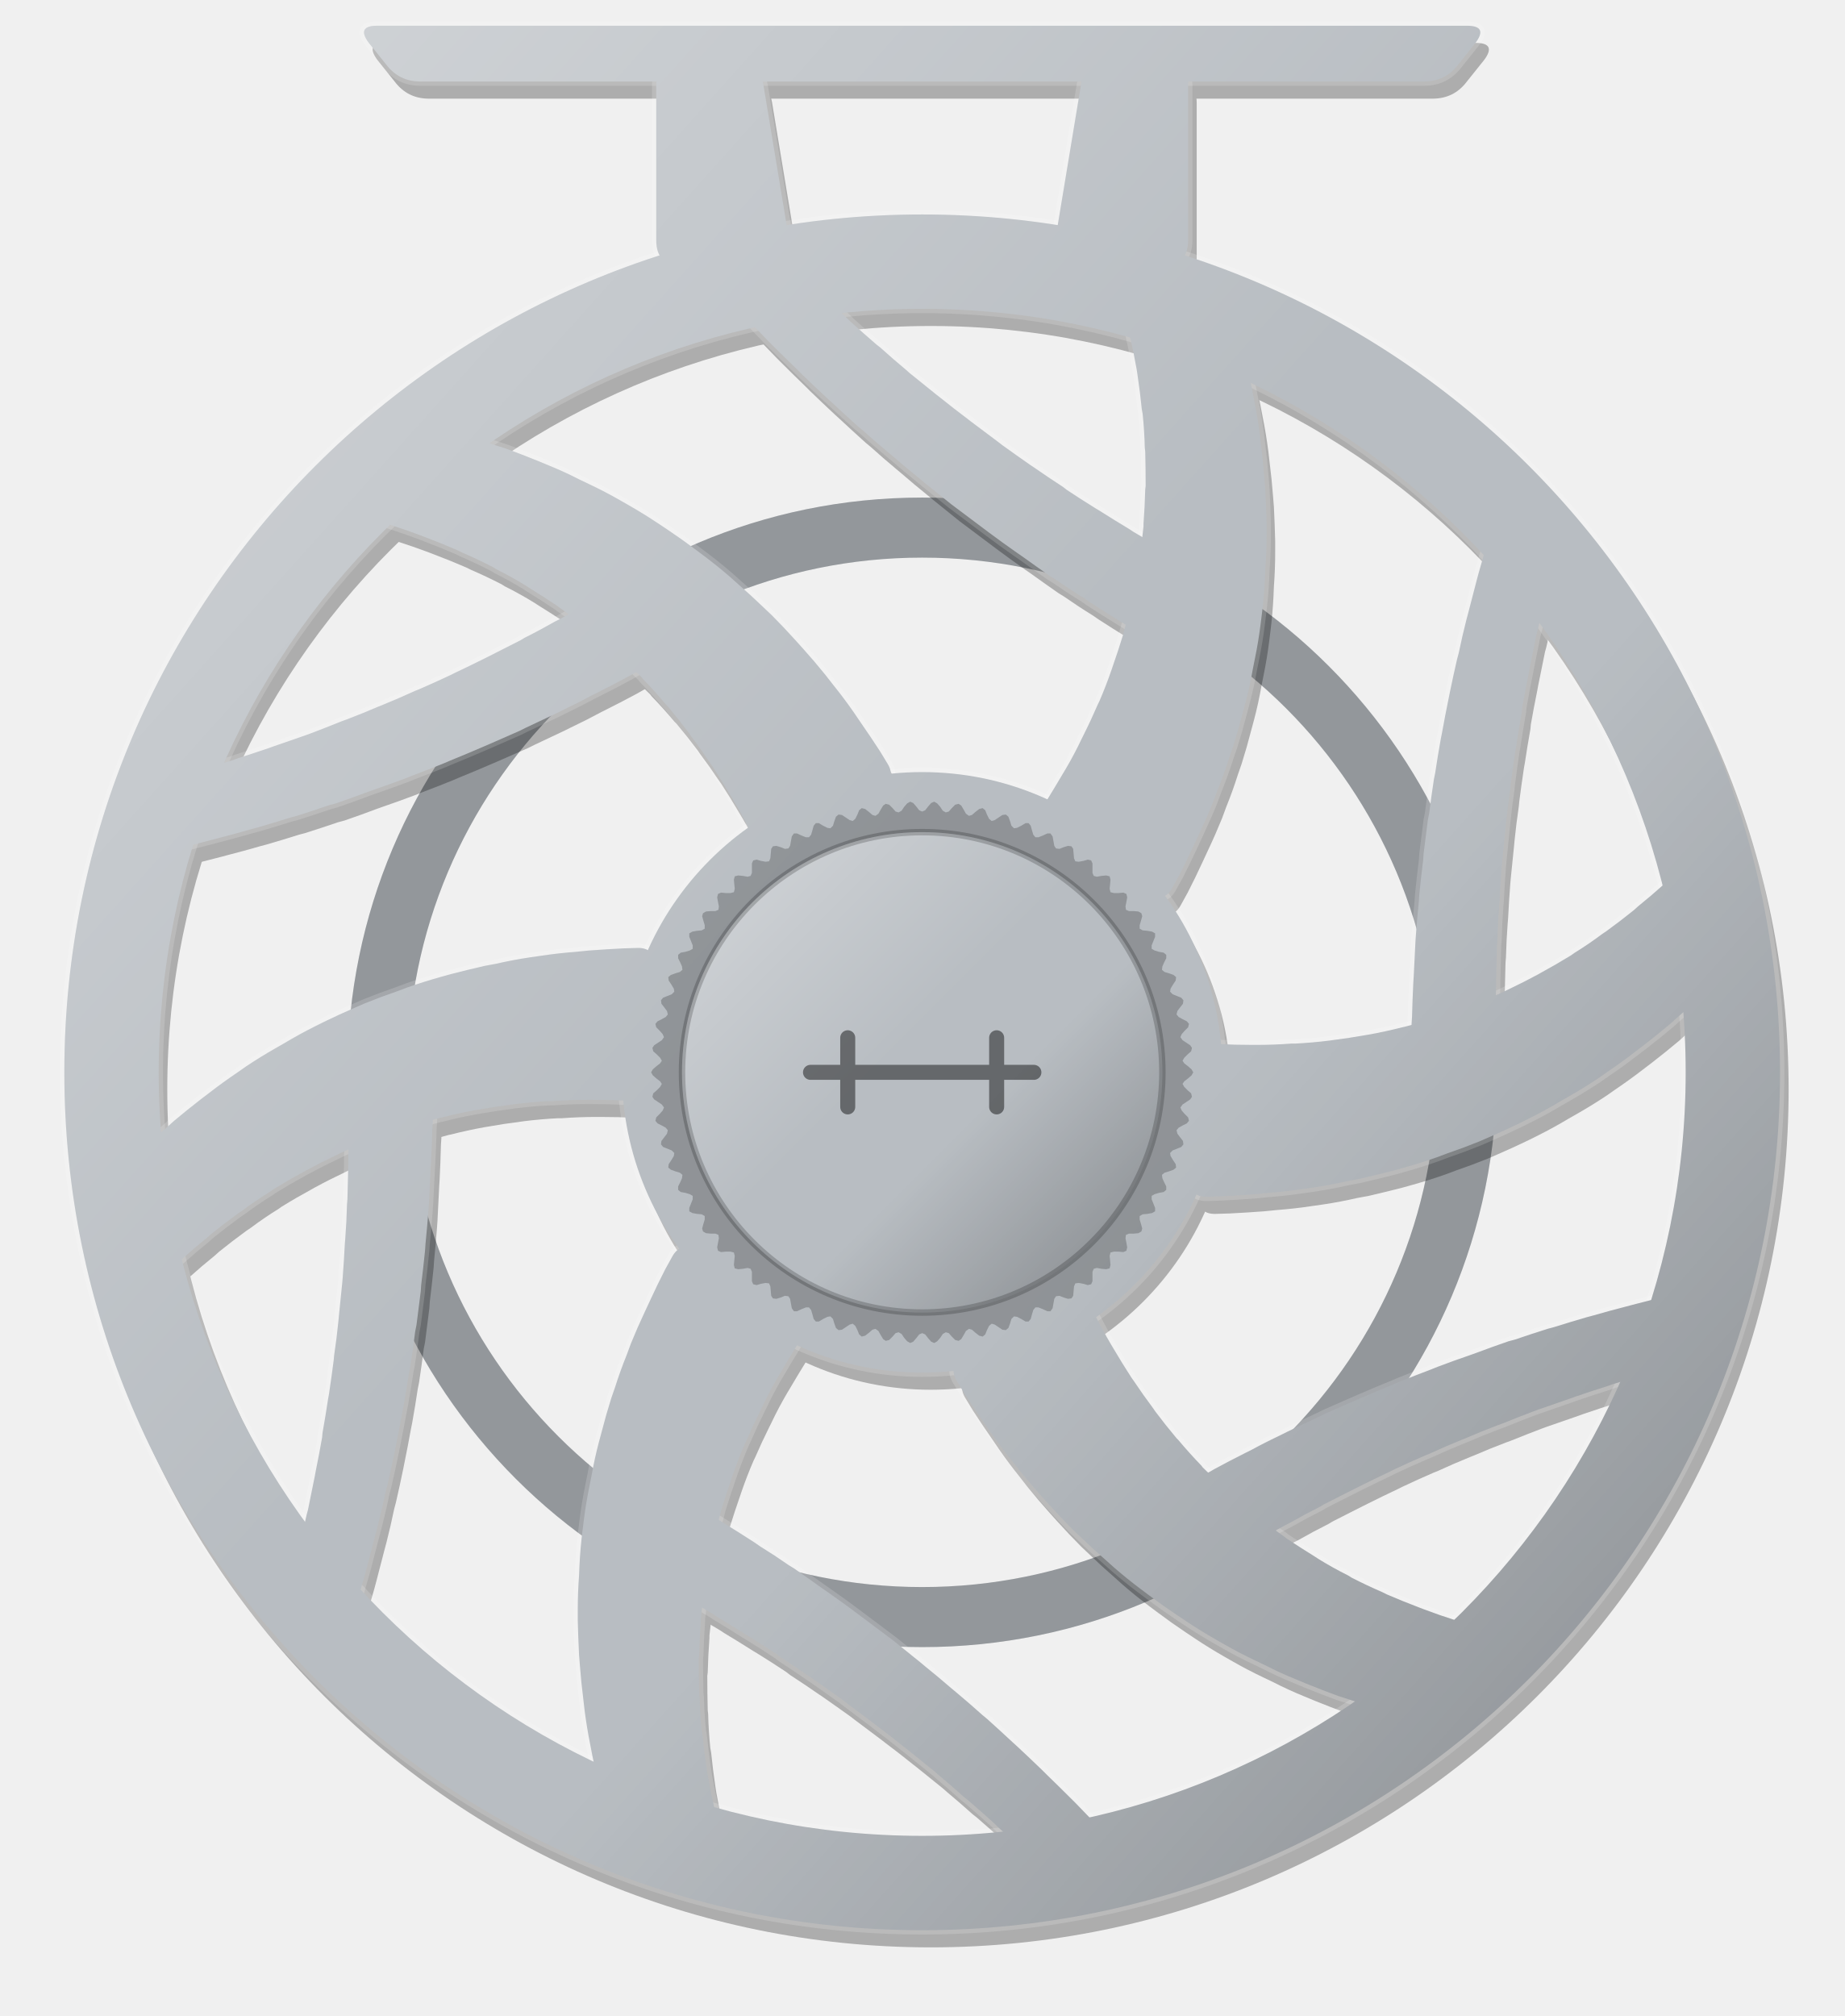
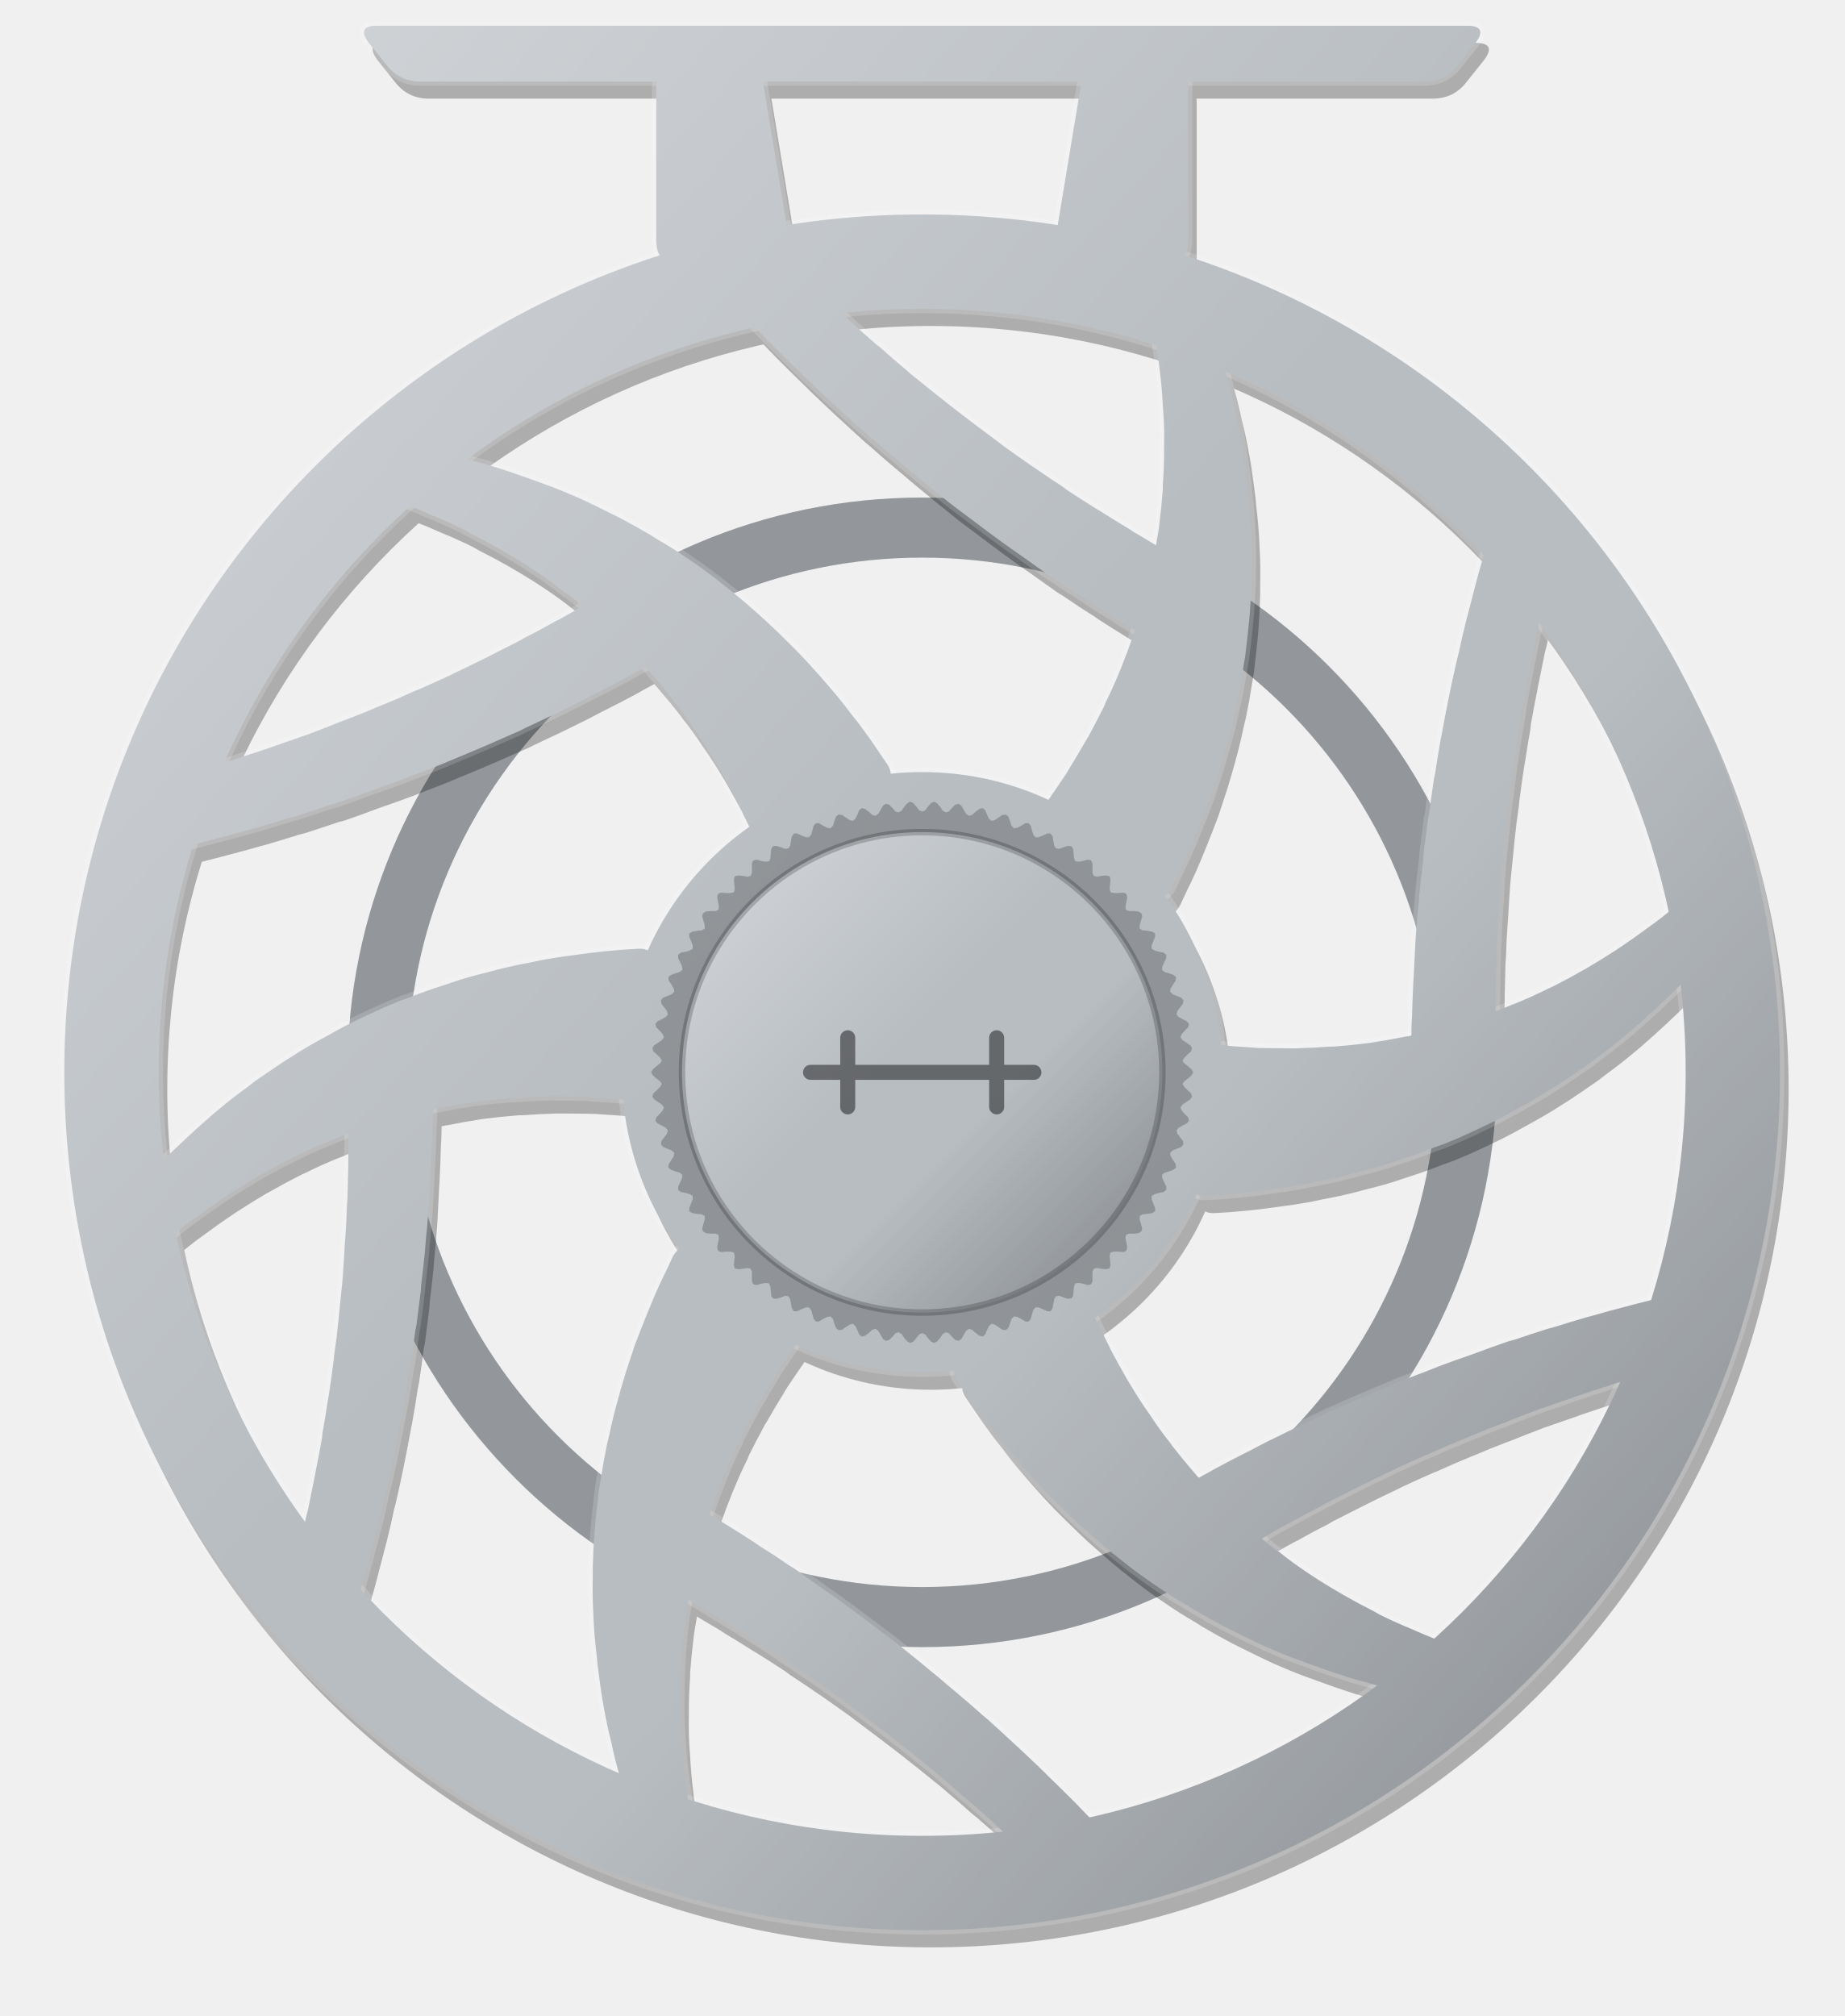
<svg xmlns="http://www.w3.org/2000/svg" viewBox="-215 -250 430 470" color="#b8bdc2">
  <defs>
    <linearGradient id="sheen" x1="0" y1="0" x2="1" y2="1">
      <stop offset="0" stop-color="#fff" stop-opacity=".4" />
      <stop offset=".45" stop-color="#fff" stop-opacity="0" />
      <stop offset=".6" stop-color="#000" stop-opacity="0" />
      <stop offset="1" stop-color="#000" stop-opacity=".3" />
    </linearGradient>
    <g id="back" fill-rule="evenodd">
      <path d="M-134 0a134 134 0 1 0 268 0a134 134 0 1 0 -268 0ZM-120 0a120 120 0 1 0 240 0a120 120 0 1 0 -240 0Z" />
    </g>
    <g id="body" fill-rule="evenodd">
      <path d="M-200 0a200 200 0 1 0 400 0a200 200 0 1 0 -400 0ZM-178 0a178 178 0 1 0 356 0a178 178 0 1 0 -356 0Z" />
      <path d="M-129 -240Q-132 -244 -127 -244L127 -244Q132 -244 129 -240L125 -235Q122 -231 117 -231L-117 -231Q-122 -231 -125 -235Z" />
      <path d="M-62 -230Q-62 -236 -56 -236L-44 -236Q-38 -236 -37 -230.1L-31 -193.9Q-30 -188 -36 -188L-56 -188Q-62 -188 -62 -194Z" />
      <path d="M37 -230.1Q38 -236 44 -236L56 -236Q62 -236 62 -230L62 -194Q62 -188 56 -188L36 -188Q30 -188 31 -193.9Z" />
-       <path d="M29.3 -56.4Q25.9 -58.5 28 -61.9L28.8 -63Q30.9 -66.4 32.9 -69.8L33.5 -70.8Q35.5 -74.2 37.2 -77.8L37.6 -78.6Q39.4 -82.2 41 -85.9L41.3 -86.5Q42.9 -90.2 44.2 -94L44.4 -94.6Q45.7 -98.3 46.9 -102.2L47 -102.7Q48.1 -106.5 49 -110.4L49.1 -111Q49.9 -114.9 50.5 -118.8L50.6 -119.4Q51.2 -123.3 51.6 -127.3L51.6 -127.9Q51.9 -131.9 52 -135.9L52.1 -136.7Q52.1 -140.7 52 -144.7L51.9 -145.6Q51.8 -149.6 51.4 -153.5L51.2 -154.6Q50.8 -158.6 50.2 -162.6L50 -163.9Q49.3 -167.9 48.4 -171.8L48.1 -173.3Q47.2 -177.3 51.1 -178.4L66.4 -183Q70.2 -184.1 71.4 -180.3L72.3 -177.5Q73.5 -173.7 74.5 -169.8L75.2 -167.1Q76.1 -163.2 76.9 -159.3L77.4 -156.7Q78.2 -152.7 78.7 -148.8L79 -146.2Q79.5 -142.3 79.8 -138.3L80 -135.8Q80.2 -131.8 80.3 -127.8L80.3 -125.3Q80.3 -121.3 80 -117.3L79.9 -114.9Q79.7 -110.9 79.2 -106.9L78.9 -104.5Q78.4 -100.5 77.6 -96.6L77.1 -94.1Q76.4 -90.1 75.4 -86.3L74.7 -83.7Q73.7 -79.8 72.5 -76L71.6 -73.4Q70.4 -69.6 68.9 -65.9L67.9 -63.2Q66.4 -59.5 64.7 -55.9L63.4 -53.1Q61.7 -49.4 59.9 -45.9L58.3 -43Q56.4 -39.5 53 -41.6Z" />
-       <path d="M-34.2 -53.5Q-37.8 -51.7 -39.6 -55.2L-40.2 -56.4Q-42 -60 -44 -63.4L-44.6 -64.4Q-46.6 -67.8 -48.8 -71.2L-49.3 -71.9Q-51.5 -75.2 -53.9 -78.4L-54.3 -79Q-56.7 -82.2 -59.3 -85.3L-59.7 -85.7Q-62.3 -88.8 -65.1 -91.7L-65.4 -92.1Q-68.2 -94.9 -71.2 -97.6L-71.6 -98Q-74.5 -100.7 -77.6 -103.2L-78.1 -103.5Q-81.2 -106 -84.5 -108.3L-85 -108.7Q-88.3 -110.9 -91.7 -113L-92.3 -113.4Q-95.7 -115.5 -99.3 -117.3L-100.1 -117.8Q-103.6 -119.6 -107.3 -121.2L-108.3 -121.7Q-112 -123.3 -115.7 -124.7L-117 -125.2Q-120.7 -126.6 -124.5 -127.8L-126.1 -128.3Q-129.9 -129.5 -129 -133.4L-125.3 -149Q-124.4 -152.9 -120.5 -152L-117.6 -151.4Q-113.7 -150.5 -109.8 -149.4L-107.1 -148.6Q-103.3 -147.5 -99.5 -146.2L-97 -145.4Q-93.2 -144 -89.5 -142.5L-87.1 -141.5Q-83.4 -140 -79.9 -138.2L-77.6 -137.1Q-74 -135.4 -70.5 -133.4L-68.4 -132.2Q-64.9 -130.2 -61.6 -128L-59.5 -126.6Q-56.2 -124.4 -53 -122L-51 -120.5Q-47.8 -118.1 -44.8 -115.5L-42.9 -113.8Q-39.9 -111.2 -37 -108.4L-35.1 -106.6Q-32.3 -103.8 -29.6 -100.8L-27.8 -98.8Q-25.1 -95.8 -22.6 -92.7L-20.8 -90.4Q-18.3 -87.3 -16 -84L-14.3 -81.5Q-12 -78.2 -9.8 -74.8L-8.1 -72Q-6 -68.6 -9.5 -66.7Z" />
-       <path d="M-63.5 2.9Q-63.6 6.9 -67.6 6.7L-68.9 6.6Q-72.9 6.4 -76.9 6.4L-78 6.4Q-82 6.4 -86 6.7L-86.9 6.7Q-90.9 6.9 -94.9 7.4L-95.6 7.5Q-99.6 8 -103.5 8.7L-104.1 8.8Q-108 9.5 -111.9 10.5L-112.4 10.6Q-116.3 11.6 -120.1 12.8L-120.6 13Q-124.4 14.2 -128.2 15.7L-128.7 15.9Q-132.4 17.3 -136 19L-136.6 19.3Q-140.2 21 -143.7 22.9L-144.4 23.3Q-147.9 25.2 -151.3 27.3L-152 27.8Q-155.4 29.9 -158.6 32.3L-159.5 32.9Q-162.8 35.3 -165.9 37.8L-166.9 38.7Q-170 41.2 -173 43.9L-174.2 45Q-177.1 47.7 -180 45L-191.7 34Q-194.6 31.3 -191.9 28.3L-189.9 26.1Q-187.2 23.2 -184.3 20.4L-182.3 18.5Q-179.4 15.7 -176.4 13.1L-174.4 11.3Q-171.3 8.7 -168.2 6.3L-166.1 4.7Q-163 2.3 -159.6 0L-157.6 -1.4Q-154.3 -3.6 -150.8 -5.6L-148.7 -6.8Q-145.2 -8.9 -141.6 -10.7L-139.4 -11.8Q-135.9 -13.5 -132.2 -15.1L-129.9 -16.1Q-126.2 -17.6 -122.4 -18.9L-120 -19.8Q-116.3 -21.1 -112.4 -22.2L-109.9 -22.9Q-106 -23.9 -102.1 -24.8L-99.4 -25.3Q-95.5 -26.2 -91.5 -26.8L-88.7 -27.2Q-84.7 -27.8 -80.7 -28.1L-77.7 -28.4Q-73.7 -28.7 -69.7 -28.9L-66.4 -29Q-62.4 -29.1 -62.6 -25.1Z" />
-       <path d="M-29.3 56.4Q-25.9 58.5 -28 61.9L-28.8 63Q-30.9 66.4 -32.9 69.8L-33.5 70.8Q-35.5 74.2 -37.2 77.8L-37.6 78.6Q-39.4 82.2 -41 85.9L-41.3 86.5Q-42.9 90.2 -44.2 94L-44.4 94.6Q-45.7 98.3 -46.9 102.2L-47 102.7Q-48.1 106.5 -49 110.4L-49.1 111Q-49.9 114.9 -50.5 118.8L-50.6 119.4Q-51.2 123.3 -51.6 127.3L-51.6 127.9Q-51.9 131.9 -52 135.9L-52.1 136.7Q-52.1 140.7 -52 144.7L-51.9 145.6Q-51.8 149.6 -51.4 153.5L-51.2 154.6Q-50.8 158.6 -50.2 162.6L-50 163.9Q-49.3 167.9 -48.4 171.8L-48.1 173.3Q-47.2 177.3 -51.1 178.4L-66.4 183Q-70.2 184.1 -71.4 180.3L-72.3 177.5Q-73.5 173.7 -74.5 169.8L-75.2 167.1Q-76.1 163.2 -76.9 159.3L-77.4 156.7Q-78.2 152.7 -78.7 148.8L-79 146.2Q-79.5 142.3 -79.8 138.3L-80 135.8Q-80.2 131.8 -80.3 127.8L-80.3 125.3Q-80.3 121.3 -80 117.3L-79.9 114.9Q-79.7 110.9 -79.2 106.9L-78.9 104.5Q-78.4 100.5 -77.6 96.6L-77.1 94.1Q-76.4 90.1 -75.4 86.3L-74.7 83.7Q-73.7 79.8 -72.5 76L-71.6 73.4Q-70.4 69.6 -68.9 65.9L-67.9 63.2Q-66.4 59.5 -64.7 55.9L-63.4 53.1Q-61.7 49.4 -59.9 45.9L-58.3 43Q-56.4 39.5 -53 41.6Z" />
-       <path d="M34.2 53.5Q37.8 51.7 39.6 55.2L40.2 56.4Q42 60 44 63.4L44.6 64.4Q46.6 67.8 48.8 71.2L49.3 71.9Q51.5 75.2 53.9 78.4L54.3 79Q56.7 82.2 59.3 85.3L59.7 85.7Q62.3 88.8 65.1 91.7L65.4 92.1Q68.2 94.9 71.2 97.6L71.6 98Q74.5 100.7 77.6 103.2L78.1 103.5Q81.2 106 84.5 108.3L85 108.7Q88.3 110.9 91.7 113L92.3 113.4Q95.7 115.5 99.3 117.3L100.1 117.8Q103.6 119.6 107.3 121.2L108.3 121.7Q112 123.3 115.7 124.7L117 125.2Q120.7 126.6 124.5 127.8L126.1 128.3Q129.9 129.5 129 133.4L125.3 149Q124.4 152.9 120.5 152L117.6 151.4Q113.7 150.5 109.8 149.4L107.1 148.6Q103.3 147.5 99.5 146.2L97 145.4Q93.2 144 89.5 142.5L87.1 141.5Q83.4 140 79.9 138.2L77.6 137.1Q74 135.4 70.5 133.4L68.4 132.2Q64.9 130.2 61.6 128L59.5 126.6Q56.2 124.4 53 122L51 120.5Q47.8 118.1 44.8 115.5L42.9 113.8Q39.9 111.2 37 108.4L35.1 106.6Q32.3 103.8 29.6 100.8L27.8 98.8Q25.1 95.8 22.6 92.7L20.8 90.4Q18.3 87.3 16 84L14.3 81.5Q12 78.2 9.8 74.8L8.1 72Q6 68.6 9.5 66.7Z" />
-       <path d="M63.5 -2.9Q63.6 -6.9 67.6 -6.7L68.9 -6.6Q72.9 -6.4 76.9 -6.4L78 -6.4Q82 -6.4 86 -6.7L86.9 -6.7Q90.9 -6.9 94.9 -7.4L95.6 -7.5Q99.6 -8 103.5 -8.7L104.1 -8.8Q108 -9.5 111.9 -10.5L112.4 -10.6Q116.3 -11.6 120.1 -12.8L120.6 -13Q124.4 -14.2 128.2 -15.7L128.7 -15.9Q132.4 -17.3 136 -19L136.6 -19.3Q140.2 -21 143.7 -22.9L144.4 -23.3Q147.9 -25.2 151.3 -27.3L152 -27.8Q155.4 -29.9 158.6 -32.3L159.5 -32.9Q162.8 -35.3 165.9 -37.8L166.9 -38.7Q170 -41.2 173 -43.9L174.2 -45Q177.1 -47.7 180 -45L191.7 -34Q194.6 -31.3 191.9 -28.3L189.9 -26.1Q187.2 -23.2 184.3 -20.4L182.3 -18.5Q179.4 -15.7 176.4 -13.1L174.4 -11.3Q171.3 -8.7 168.2 -6.3L166.1 -4.7Q163 -2.3 159.6 0L157.6 1.4Q154.3 3.6 150.8 5.6L148.7 6.8Q145.2 8.9 141.6 10.7L139.4 11.8Q135.9 13.5 132.2 15.1L129.9 16.1Q126.2 17.6 122.4 18.9L120 19.8Q116.3 21.1 112.4 22.2L109.9 22.9Q106 23.9 102.1 24.8L99.4 25.3Q95.5 26.2 91.5 26.8L88.7 27.2Q84.7 27.8 80.7 28.1L77.7 28.4Q73.7 28.7 69.7 28.9L66.4 29Q62.4 29.1 62.6 25.1Z" />
+       <path d="M29.3 -56.4Q25.9 -58.5 28.2 -61.8L29 -62.9Q31.3 -66.2 33.5 -69.5L34.1 -70.5Q36.2 -73.9 38.2 -77.4L38.7 -78.2Q40.6 -81.7 42.4 -85.3L42.7 -86.1Q44.5 -89.7 46 -93.4L46.3 -94.1Q47.8 -97.8 49.1 -101.6L49.3 -102.2Q50.6 -106 51.7 -109.9L51.9 -110.6Q52.9 -114.5 53.7 -118.4L53.8 -119.2Q54.6 -123.1 55.2 -127L55.3 -127.9Q55.8 -131.9 56.1 -135.9L56.1 -136.9Q56.4 -140.9 56.4 -144.9L56.4 -146.1Q56.5 -150.1 56.2 -154.1L56.1 -155.5Q55.9 -159.5 55.4 -163.5L55.2 -165.2Q54.7 -169.2 54 -173.1L53.7 -175Q53 -179 56.8 -180.1L60.6 -181.3Q64.5 -182.4 65.8 -178.7L66.7 -176.1Q68.1 -172.4 69.2 -168.5L69.9 -166.1Q71.1 -162.3 72 -158.4L72.5 -156.1Q73.5 -152.2 74.2 -148.2L74.6 -146Q75.2 -142 75.7 -138L75.9 -135.8Q76.4 -131.8 76.6 -127.8L76.7 -125.6Q76.9 -121.6 76.8 -117.6L76.8 -115.3Q76.7 -111.3 76.4 -107.3L76.2 -105Q75.8 -101 75.3 -97L74.9 -94.6Q74.3 -90.7 73.5 -86.8L72.9 -84.3Q72.1 -80.4 71 -76.5L70.3 -74Q69.2 -70.1 67.9 -66.3L67 -63.6Q65.6 -59.9 64.1 -56.2L62.9 -53.3Q61.4 -49.7 59.6 -46.1L58.2 -43.1Q56.4 -39.5 53 -41.6Z" />
+       <path d="M-34.2 -53.5Q-37.8 -51.7 -39.4 -55.3L-40 -56.6Q-41.6 -60.2 -43.5 -63.7L-44 -64.8Q-45.9 -68.3 -47.9 -71.8L-48.4 -72.6Q-50.4 -76 -52.7 -79.3L-53.2 -80Q-55.4 -83.4 -57.9 -86.5L-58.3 -87.1Q-60.8 -90.3 -63.4 -93.3L-63.9 -93.9Q-66.5 -96.9 -69.3 -99.7L-69.9 -100.2Q-72.7 -103 -75.7 -105.7L-76.3 -106.2Q-79.3 -108.9 -82.4 -111.3L-83.2 -111.8Q-86.3 -114.3 -89.6 -116.5L-90.5 -117.1Q-93.8 -119.3 -97.3 -121.3L-98.3 -121.9Q-101.8 -123.9 -105.4 -125.7L-106.6 -126.4Q-110.2 -128.2 -113.9 -129.7L-115.5 -130.4Q-119.1 -132 -122.9 -133.3L-124.8 -134Q-128.5 -135.4 -127.6 -139.3L-126.7 -143.1Q-125.8 -147 -121.8 -146.3L-119.2 -145.8Q-115.2 -145.1 -111.4 -144.2L-108.9 -143.6Q-105 -142.7 -101.2 -141.6L-98.9 -140.9Q-95.1 -139.7 -91.3 -138.3L-89.1 -137.5Q-85.4 -136.2 -81.7 -134.6L-79.6 -133.7Q-76 -132 -72.4 -130.2L-70.4 -129.2Q-66.8 -127.3 -63.4 -125.3L-61.5 -124.1Q-58 -122.1 -54.7 -119.8L-52.8 -118.5Q-49.5 -116.2 -46.4 -113.7L-44.5 -112.2Q-41.4 -109.7 -38.4 -107L-36.5 -105.3Q-33.6 -102.6 -30.8 -99.8L-28.9 -97.9Q-26.1 -95 -23.5 -92L-21.6 -89.8Q-19 -86.8 -16.6 -83.6L-14.7 -81.2Q-12.3 -78 -10.1 -74.7L-8.2 -71.9Q-6 -68.6 -9.5 -66.7Z" />
+       <path d="M-63.5 2.9Q-63.6 6.9 -67.6 6.5L-69 6.4Q-72.9 6 -76.9 5.8L-78.1 5.7Q-82.1 5.6 -86.1 5.6L-87.1 5.6Q-91.1 5.7 -95.1 6L-95.9 6Q-99.9 6.3 -103.9 6.8L-104.6 6.9Q-108.6 7.5 -112.5 8.3L-113.2 8.4Q-117.1 9.2 -121 10.2L-121.7 10.4Q-125.6 11.4 -129.4 12.7L-130.1 13Q-133.9 14.2 -137.6 15.8L-138.4 16.1Q-142.1 17.6 -145.7 19.4L-146.6 19.8Q-150.2 21.6 -153.7 23.6L-154.8 24.2Q-158.2 26.2 -161.6 28.4L-162.8 29.2Q-166.1 31.4 -169.3 33.8L-170.7 34.8Q-173.9 37.2 -176.9 39.8L-178.4 41Q-181.5 43.6 -184.4 40.9L-187.3 38.1Q-190.2 35.4 -187.6 32.3L-185.9 30.3Q-183.3 27.2 -180.6 24.3L-178.8 22.5Q-176.1 19.6 -173.2 16.9L-171.4 15.2Q-168.5 12.5 -165.5 9.9L-163.7 8.4Q-160.6 5.8 -157.4 3.5L-155.6 2.1Q-152.3 -0.2 -149 -2.4L-147.1 -3.6Q-143.7 -5.8 -140.2 -7.7L-138.2 -8.8Q-134.7 -10.8 -131.1 -12.5L-129 -13.5Q-125.4 -15.2 -121.7 -16.7L-119.4 -17.5Q-115.7 -19 -111.9 -20.2L-109.5 -21Q-105.7 -22.3 -101.8 -23.2L-99.2 -23.9Q-95.3 -24.9 -91.4 -25.6L-88.6 -26.2Q-84.7 -26.9 -80.7 -27.4L-77.7 -27.8Q-73.7 -28.3 -69.7 -28.6L-66.4 -28.8Q-62.4 -29.1 -62.6 -25.1Z" />
+       <path d="M-29.3 56.4Q-25.9 58.5 -28.2 61.8L-29 62.9Q-31.3 66.2 -33.5 69.5L-34.1 70.5Q-36.2 73.9 -38.2 77.4L-38.7 78.2Q-40.6 81.7 -42.4 85.3L-42.7 86.1Q-44.5 89.7 -46 93.4L-46.3 94.1Q-47.8 97.8 -49.1 101.6L-49.3 102.2Q-50.6 106 -51.7 109.9L-51.9 110.6Q-52.9 114.5 -53.7 118.4L-53.8 119.2Q-54.6 123.1 -55.2 127L-55.3 127.9Q-55.8 131.9 -56.1 135.9L-56.1 136.9Q-56.4 140.9 -56.4 144.9L-56.4 146.1Q-56.5 150.1 -56.2 154.1L-56.1 155.5Q-55.9 159.5 -55.4 163.5L-55.2 165.2Q-54.7 169.2 -54 173.1L-53.7 175Q-53 179 -56.8 180.1L-60.6 181.3Q-64.5 182.4 -65.8 178.7L-66.7 176.1Q-68.1 172.4 -69.2 168.5L-69.9 166.1Q-71.1 162.3 -72 158.4L-72.5 156.1Q-73.5 152.2 -74.2 148.2L-74.6 146Q-75.2 142 -75.7 138L-75.9 135.8Q-76.4 131.8 -76.6 127.8L-76.7 125.6Q-76.9 121.6 -76.8 117.6L-76.8 115.3Q-76.7 111.3 -76.4 107.3L-76.2 105Q-75.8 101 -75.3 97L-74.9 94.6Q-74.3 90.7 -73.5 86.8L-72.9 84.3Q-72.1 80.4 -71 76.5L-70.3 74Q-69.2 70.1 -67.9 66.3L-67 63.6Q-65.6 59.9 -64.1 56.2L-62.9 53.3Q-61.4 49.7 -59.6 46.1L-58.2 43.1Q-56.4 39.5 -53 41.6Z" />
+       <path d="M34.2 53.5Q37.8 51.7 39.4 55.3L40 56.6Q41.6 60.2 43.5 63.7L44 64.8Q45.9 68.3 47.9 71.8L48.4 72.6Q50.4 76 52.7 79.3L53.2 80Q55.4 83.4 57.9 86.5L58.3 87.1Q60.8 90.3 63.4 93.3L63.9 93.9Q66.5 96.9 69.3 99.7L69.9 100.2Q72.7 103 75.7 105.7L76.3 106.2Q79.3 108.9 82.4 111.3L83.2 111.8Q86.3 114.3 89.6 116.5L90.5 117.1Q93.8 119.3 97.3 121.3L98.3 121.9Q101.8 123.9 105.4 125.7L106.6 126.4Q110.2 128.2 113.9 129.7L115.5 130.4Q119.1 132 122.9 133.3L124.8 134Q128.5 135.4 127.6 139.3L126.7 143.1Q125.8 147 121.8 146.3L119.2 145.8Q115.2 145.1 111.4 144.2L108.9 143.6Q105 142.7 101.2 141.6L98.9 140.9Q95.1 139.7 91.3 138.3L89.1 137.5Q85.4 136.2 81.7 134.6L79.6 133.7Q76 132 72.4 130.2L70.4 129.2Q66.8 127.3 63.4 125.3L61.5 124.1Q58 122.1 54.7 119.8L52.8 118.5Q49.5 116.2 46.4 113.7L44.5 112.2Q41.4 109.7 38.4 107L36.5 105.3Q33.6 102.6 30.8 99.8L28.9 97.9Q26.1 95 23.5 92L21.6 89.8Q19 86.8 16.6 83.6L14.7 81.2Q12.3 78 10.1 74.7L8.2 71.9Q6 68.6 9.5 66.7Z" />
+       <path d="M63.5 -2.9Q63.6 -6.9 67.6 -6.5L69 -6.4Q72.9 -6 76.9 -5.8L78.1 -5.7Q82.1 -5.6 86.1 -5.6L87.1 -5.6Q91.1 -5.7 95.1 -6L95.9 -6Q99.9 -6.3 103.9 -6.8L104.6 -6.9Q108.6 -7.5 112.5 -8.3L113.2 -8.4Q117.1 -9.2 121 -10.2L121.7 -10.4Q125.6 -11.4 129.4 -12.7L130.1 -13Q133.9 -14.2 137.6 -15.8L138.4 -16.1Q142.1 -17.6 145.7 -19.4L146.6 -19.8Q150.2 -21.6 153.7 -23.6L154.8 -24.2Q158.2 -26.2 161.6 -28.4L162.8 -29.2Q166.1 -31.4 169.3 -33.8L170.7 -34.8Q173.9 -37.2 176.9 -39.8L178.4 -41Q181.5 -43.6 184.4 -40.9L187.3 -38.1Q190.2 -35.4 187.6 -32.3L185.9 -30.3Q183.3 -27.2 180.6 -24.3L178.8 -22.5Q176.1 -19.6 173.2 -16.9L171.4 -15.2Q168.5 -12.5 165.5 -9.9L163.7 -8.4Q160.6 -5.8 157.4 -3.5L155.6 -2.1Q152.3 0.2 149 2.4L147.1 3.6Q143.7 5.8 140.2 7.7L138.2 8.8Q134.7 10.8 131.1 12.5L129 13.5Q125.4 15.2 121.7 16.7L119.4 17.5Q115.7 19 111.9 20.2L109.5 21Q105.7 22.3 101.8 23.2L99.2 23.9Q95.3 24.9 91.4 25.6L88.6 26.2Q84.7 26.9 80.7 27.4L77.7 27.8Q73.7 28.3 69.7 28.6L66.4 28.8Q62.4 29.1 62.6 25.1Z" />
      <path d="M60.9 -101.1Q58.9 -97.6 55.5 -99.6L54.1 -100.4Q50.6 -102.4 47.2 -104.5L45.9 -105.3Q42.5 -107.4 39.1 -109.6L37.8 -110.5Q34.4 -112.6 31.1 -114.9L29.8 -115.7Q26.5 -118 23.3 -120.3L22 -121.2Q18.7 -123.5 15.5 -125.9L14.3 -126.8Q11.1 -129.2 7.9 -131.6L6.7 -132.5Q3.6 -135 0.5 -137.5L-0.7 -138.5Q-3.8 -141 -6.8 -143.6L-8 -144.6Q-11 -147.1 -14 -149.8L-15.2 -150.8Q-18.2 -153.5 -21.1 -156.2L-22.2 -157.2Q-25.1 -159.9 -28 -162.7L-29.1 -163.8Q-32 -166.6 -34.8 -169.4L-35.9 -170.5Q-38.7 -173.4 -41.5 -176.3L-42.5 -177.4Q-45.3 -180.3 -42.4 -183.1L-36.6 -188.6Q-33.7 -191.4 -30.9 -188.6L-30 -187.7Q-27.2 -184.9 -24.3 -182.1L-23.4 -181.3Q-20.5 -178.5 -17.5 -175.8L-16.7 -175Q-13.7 -172.3 -10.7 -169.7L-9.8 -169Q-6.8 -166.3 -3.8 -163.8L-2.9 -163Q0.2 -160.5 3.3 -158L4.2 -157.3Q7.3 -154.8 10.5 -152.4L11.4 -151.7Q14.6 -149.3 17.8 -146.9L18.7 -146.2Q21.9 -143.9 25.2 -141.6L26.1 -141Q29.4 -138.7 32.8 -136.5L33.7 -135.8Q37 -133.6 40.4 -131.5L41.4 -130.9Q44.7 -128.8 48.2 -126.7L49.1 -126.1Q52.6 -124 56 -122L57.1 -121.5Q60.5 -119.5 64 -117.6L65.1 -117Q68.6 -115.1 66.7 -111.6Z" />
      <path d="M-57.1 -103.2Q-55 -99.8 -58.5 -97.8L-59.9 -97Q-63.4 -95.1 -66.9 -93.2L-68.3 -92.4Q-71.8 -90.5 -75.4 -88.7L-76.8 -88Q-80.3 -86.1 -83.9 -84.4L-85.3 -83.7Q-88.9 -82 -92.5 -80.3L-93.9 -79.6Q-97.6 -78 -101.2 -76.4L-102.6 -75.8Q-106.3 -74.2 -110 -72.7L-111.4 -72.1Q-115.1 -70.6 -118.8 -69.2L-120.3 -68.6Q-124 -67.2 -127.8 -65.9L-129.2 -65.4Q-132.9 -64 -136.7 -62.7L-138.2 -62.3Q-142 -61 -145.8 -59.8L-147.3 -59.4Q-151.1 -58.2 -154.9 -57.1L-156.4 -56.7Q-160.2 -55.6 -164.1 -54.6L-165.6 -54.2Q-169.5 -53.2 -173.4 -52.2L-174.9 -51.9Q-178.8 -50.9 -179.8 -54.8L-181.6 -62.6Q-182.6 -66.5 -178.7 -67.5L-177.5 -67.9Q-173.7 -68.9 -169.8 -70L-168.7 -70.4Q-164.9 -71.5 -161 -72.7L-159.9 -73.1Q-156.1 -74.3 -152.3 -75.6L-151.2 -76Q-147.5 -77.3 -143.7 -78.6L-142.6 -79Q-138.9 -80.4 -135.2 -81.9L-134.1 -82.3Q-130.4 -83.7 -126.7 -85.3L-125.7 -85.7Q-122 -87.2 -118.3 -88.9L-117.3 -89.3Q-113.6 -90.9 -110 -92.6L-109 -93.1Q-105.4 -94.8 -101.8 -96.6L-100.8 -97.1Q-97.2 -98.9 -93.7 -100.7L-92.7 -101.3Q-89.1 -103.1 -85.6 -105.1L-84.6 -105.6Q-81.1 -107.5 -77.7 -109.6L-76.7 -110.1Q-73.2 -112.2 -69.8 -114.2L-68.8 -114.9Q-65.4 -116.9 -63.3 -113.5Z" />
      <path d="M-118 -2.2Q-114 -2.3 -114 1.7L-114 3.4Q-114 7.4 -114.1 11.4L-114.2 12.9Q-114.3 16.9 -114.5 20.9L-114.6 22.5Q-114.8 26.5 -115 30.5L-115.1 32Q-115.4 36 -115.8 40L-115.9 41.5Q-116.3 45.5 -116.8 49.5L-116.9 51Q-117.4 55 -117.9 58.9L-118.2 60.4Q-118.7 64.4 -119.3 68.3L-119.6 69.8Q-120.2 73.8 -120.9 77.7L-121.2 79.2Q-121.9 83.1 -122.7 87L-123 88.5Q-123.8 92.4 -124.7 96.3L-125.1 97.8Q-125.9 101.7 -126.9 105.6L-127.3 107.1Q-128.3 111 -129.3 114.8L-129.7 116.3Q-130.8 120.2 -131.9 124L-132.4 125.5Q-133.5 129.4 -137.4 128.3L-145 126Q-148.9 124.9 -147.9 121L-147.5 119.8Q-146.5 116 -145.6 112.1L-145.3 110.9Q-144.4 107 -143.5 103.1L-143.2 102Q-142.4 98.1 -141.6 94.1L-141.4 93Q-140.6 89.1 -139.9 85.1L-139.8 84Q-139.1 80.1 -138.5 76.1L-138.3 75Q-137.7 71 -137.2 67.1L-137.1 66Q-136.5 62 -136.1 58L-136 56.9Q-135.6 52.9 -135.2 49L-135.1 47.8Q-134.8 43.9 -134.6 39.9L-134.5 38.7Q-134.2 34.8 -134.1 30.8L-134 29.6Q-133.9 25.6 -133.8 21.6L-133.8 20.5Q-133.7 16.5 -133.7 12.5L-133.7 11.3Q-133.7 7.3 -133.8 3.3L-133.9 2.1Q-134 -1.9 -130 -1.9Z" />
      <path d="M-60.9 101.1Q-58.9 97.6 -55.5 99.6L-54.1 100.4Q-50.6 102.4 -47.2 104.5L-45.9 105.3Q-42.5 107.4 -39.1 109.6L-37.8 110.5Q-34.4 112.6 -31.1 114.9L-29.8 115.7Q-26.5 118 -23.3 120.3L-22 121.2Q-18.7 123.5 -15.5 125.9L-14.3 126.8Q-11.1 129.2 -7.9 131.6L-6.7 132.5Q-3.6 135 -0.5 137.5L0.7 138.5Q3.8 141 6.8 143.6L8 144.6Q11 147.1 14 149.8L15.2 150.8Q18.2 153.5 21.1 156.2L22.2 157.2Q25.1 159.9 28 162.7L29.1 163.8Q32 166.6 34.8 169.4L35.9 170.5Q38.7 173.4 41.5 176.3L42.5 177.4Q45.3 180.3 42.4 183.1L36.6 188.6Q33.7 191.4 30.9 188.6L30 187.7Q27.2 184.9 24.3 182.1L23.4 181.3Q20.5 178.5 17.5 175.8L16.7 175Q13.7 172.3 10.7 169.7L9.8 169Q6.8 166.3 3.8 163.8L2.9 163Q-0.2 160.5 -3.3 158L-4.2 157.3Q-7.3 154.8 -10.5 152.4L-11.4 151.7Q-14.6 149.3 -17.8 146.9L-18.7 146.2Q-21.9 143.9 -25.2 141.6L-26.1 141Q-29.4 138.7 -32.8 136.5L-33.7 135.8Q-37 133.6 -40.4 131.5L-41.4 130.9Q-44.7 128.8 -48.2 126.7L-49.1 126.1Q-52.6 124 -56 122L-57.1 121.5Q-60.5 119.5 -64 117.6L-65.1 117Q-68.6 115.1 -66.7 111.6Z" />
      <path d="M57.1 103.2Q55 99.8 58.5 97.8L59.9 97Q63.4 95.1 66.9 93.2L68.3 92.4Q71.8 90.5 75.4 88.7L76.8 88Q80.3 86.1 83.9 84.4L85.3 83.7Q88.9 82 92.5 80.3L93.9 79.6Q97.6 78 101.2 76.4L102.6 75.8Q106.3 74.2 110 72.7L111.4 72.1Q115.1 70.6 118.8 69.2L120.3 68.6Q124 67.2 127.8 65.9L129.2 65.4Q132.9 64 136.7 62.7L138.2 62.3Q142 61 145.8 59.8L147.3 59.4Q151.1 58.2 154.9 57.1L156.4 56.7Q160.2 55.6 164.1 54.6L165.6 54.2Q169.5 53.2 173.4 52.2L174.9 51.9Q178.8 50.9 179.8 54.8L181.6 62.6Q182.6 66.5 178.7 67.5L177.5 67.9Q173.7 68.9 169.8 70L168.7 70.4Q164.9 71.5 161 72.7L159.9 73.1Q156.1 74.3 152.3 75.6L151.2 76Q147.5 77.3 143.7 78.6L142.6 79Q138.9 80.4 135.2 81.9L134.1 82.3Q130.4 83.7 126.7 85.3L125.7 85.7Q122 87.2 118.3 88.9L117.3 89.3Q113.6 90.9 110 92.6L109 93.1Q105.4 94.8 101.8 96.6L100.8 97.1Q97.2 98.9 93.7 100.7L92.7 101.3Q89.1 103.1 85.6 105.1L84.6 105.6Q81.1 107.5 77.7 109.6L76.7 110.1Q73.2 112.2 69.8 114.2L68.8 114.9Q65.4 116.9 63.3 113.5Z" />
      <path d="M118 2.2Q114 2.3 114 -1.7L114 -3.4Q114 -7.4 114.1 -11.4L114.2 -12.9Q114.3 -16.9 114.5 -20.9L114.6 -22.5Q114.8 -26.5 115 -30.5L115.1 -32Q115.4 -36 115.8 -40L115.9 -41.5Q116.3 -45.5 116.8 -49.5L116.9 -51Q117.4 -55 117.9 -58.9L118.2 -60.4Q118.7 -64.4 119.3 -68.3L119.6 -69.8Q120.2 -73.8 120.9 -77.7L121.2 -79.2Q121.9 -83.1 122.7 -87L123 -88.5Q123.8 -92.4 124.7 -96.3L125.1 -97.8Q125.9 -101.7 126.9 -105.6L127.3 -107.1Q128.3 -111 129.3 -114.8L129.7 -116.3Q130.8 -120.2 131.9 -124L132.4 -125.5Q133.5 -129.4 137.4 -128.3L145 -126Q148.9 -124.9 147.9 -121L147.5 -119.8Q146.5 -116 145.6 -112.1L145.3 -110.9Q144.4 -107 143.5 -103.1L143.2 -102Q142.4 -98.1 141.6 -94.1L141.4 -93Q140.6 -89.1 139.9 -85.1L139.8 -84Q139.1 -80.1 138.5 -76.1L138.3 -75Q137.7 -71 137.2 -67.1L137.1 -66Q136.5 -62 136.1 -58L136 -56.9Q135.6 -52.9 135.2 -49L135.1 -47.8Q134.8 -43.9 134.6 -39.9L134.5 -38.7Q134.2 -34.8 134.1 -30.8L134 -29.6Q133.9 -25.6 133.8 -21.6L133.8 -20.5Q133.7 -16.5 133.7 -12.5L133.7 -11.3Q133.7 -7.3 133.8 -3.3L133.9 -2.1Q134 1.9 130 1.9Z" />
      <path d="M-70 0a70 70 0 1 0 140 0a70 70 0 1 0 -140 0Z" />
    </g>
    <mask id="body-mask">
      <use href="#body" fill="#fff" />
    </mask>
  </defs>
  <use href="#back" fill="currentColor" />
  <use href="#back" fill="#000" opacity=".2" />
  <use href="#body" fill="#000" opacity=".28" transform="translate(2 4)" />
  <use href="#body" fill="none" stroke="#fff" stroke-opacity=".16" stroke-width="2" />
  <use href="#body" fill="currentColor" />
  <rect x="-215" y="-250" width="430" height="470" fill="url(#sheen)" mask="url(#body-mask)" />
  <path d="M63.2 0L62.8 0.7L62 1.4L61.1 2.1L60.7 2.7L61.1 3.4L61.9 4.2L62.7 4.9L62.9 5.7L62.5 6.3L61.6 6.9L60.7 7.5L60.2 8.2L60.5 8.9L61.2 9.7L62 10.5L62.2 11.3L61.7 11.9L60.7 12.4L59.8 12.9L59.3 13.5L59.5 14.3L60.1 15.1L60.8 16L60.9 16.8L60.4 17.4L59.4 17.8L58.4 18.2L57.8 18.8L57.9 19.5L58.5 20.5L59.1 21.4L59.2 22.2L58.6 22.7L57.5 23.1L56.5 23.4L55.9 23.9L56 24.7L56.4 25.6L56.9 26.6L56.9 27.4L56.3 27.9L55.2 28.1L54.2 28.4L53.5 28.8L53.5 29.6L53.9 30.6L54.3 31.6L54.3 32.4L53.6 32.8L52.5 33L51.4 33.1L50.7 33.5L50.7 34.3L51 35.3L51.3 36.4L51.1 37.1L50.4 37.5L49.3 37.6L48.2 37.6L47.5 37.9L47.4 38.7L47.6 39.7L47.8 40.8L47.6 41.6L46.9 41.9L45.8 41.8L44.7 41.8L43.9 42L43.7 42.8L43.8 43.8L43.9 44.9L43.7 45.7L42.9 45.9L41.8 45.8L40.7 45.6L40 45.8L39.7 46.5L39.7 47.6L39.7 48.7L39.4 49.4L38.6 49.6L37.6 49.3L36.5 49.1L35.7 49.2L35.4 49.9L35.3 51L35.2 52.1L34.8 52.7L34 52.8L33 52.5L32 52.1L31.2 52.2L30.8 52.8L30.6 53.9L30.4 55L29.9 55.7L29.2 55.7L28.1 55.2L27.1 54.8L26.4 54.8L25.9 55.4L25.6 56.4L25.3 57.5L24.8 58.1L24.1 58.1L23.1 57.5L22.1 57L21.4 56.9L20.8 57.5L20.5 58.5L20.1 59.6L19.5 60.1L18.7 60L17.8 59.4L16.9 58.8L16.2 58.6L15.6 59.1L15.1 60.1L14.7 61.1L14.1 61.6L13.3 61.4L12.4 60.7L11.6 60L10.9 59.8L10.2 60.3L9.7 61.2L9.1 62.2L8.5 62.6L7.7 62.4L6.9 61.6L6.2 60.8L5.5 60.6L4.8 61L4.2 61.9L3.5 62.7L2.8 63.1L2.1 62.8L1.4 62L0.7 61.1L0 60.8L-0.7 61.1L-1.4 62L-2.1 62.8L-2.8 63.1L-3.5 62.7L-4.2 61.9L-4.8 61L-5.5 60.6L-6.2 60.8L-6.9 61.6L-7.7 62.4L-8.5 62.6L-9.1 62.2L-9.7 61.2L-10.2 60.3L-10.9 59.8L-11.6 60L-12.4 60.7L-13.3 61.4L-14.1 61.6L-14.7 61.1L-15.1 60.1L-15.6 59.1L-16.2 58.6L-16.9 58.8L-17.8 59.4L-18.7 60L-19.5 60.1L-20.1 59.6L-20.5 58.5L-20.8 57.5L-21.4 56.9L-22.1 57L-23.1 57.5L-24.1 58.1L-24.8 58.1L-25.3 57.5L-25.6 56.4L-25.9 55.4L-26.4 54.8L-27.1 54.8L-28.1 55.2L-29.2 55.7L-29.9 55.7L-30.4 55L-30.6 53.9L-30.8 52.8L-31.2 52.2L-32 52.1L-33 52.5L-34 52.8L-34.8 52.7L-35.2 52.1L-35.3 51L-35.4 49.9L-35.7 49.2L-36.5 49.1L-37.6 49.3L-38.6 49.6L-39.4 49.4L-39.7 48.7L-39.7 47.6L-39.7 46.5L-40 45.8L-40.7 45.6L-41.8 45.8L-42.9 45.9L-43.7 45.7L-43.9 44.9L-43.8 43.8L-43.7 42.8L-43.9 42L-44.7 41.8L-45.8 41.8L-46.9 41.9L-47.6 41.6L-47.8 40.8L-47.6 39.7L-47.4 38.7L-47.5 37.9L-48.2 37.6L-49.3 37.6L-50.4 37.5L-51.1 37.1L-51.3 36.4L-51 35.3L-50.7 34.3L-50.7 33.5L-51.4 33.1L-52.5 33L-53.6 32.8L-54.3 32.4L-54.3 31.6L-53.9 30.6L-53.5 29.6L-53.5 28.8L-54.2 28.4L-55.2 28.1L-56.3 27.9L-56.9 27.4L-56.9 26.6L-56.4 25.6L-56 24.7L-55.9 23.9L-56.5 23.4L-57.5 23.1L-58.6 22.7L-59.2 22.2L-59.1 21.4L-58.5 20.5L-57.9 19.5L-57.8 18.8L-58.4 18.2L-59.4 17.8L-60.4 17.4L-60.9 16.8L-60.8 16L-60.1 15.1L-59.5 14.3L-59.3 13.5L-59.8 12.9L-60.7 12.4L-61.7 11.9L-62.2 11.3L-62 10.5L-61.2 9.7L-60.5 8.9L-60.2 8.2L-60.7 7.5L-61.6 6.9L-62.5 6.3L-62.9 5.7L-62.7 4.9L-61.9 4.2L-61.1 3.4L-60.7 2.7L-61.1 2.1L-62 1.4L-62.8 0.7L-63.2 0L-62.8 -0.7L-62 -1.4L-61.1 -2.1L-60.7 -2.7L-61.1 -3.4L-61.9 -4.2L-62.7 -4.9L-62.9 -5.7L-62.5 -6.3L-61.6 -6.9L-60.7 -7.5L-60.2 -8.2L-60.5 -8.9L-61.2 -9.7L-62 -10.5L-62.2 -11.3L-61.7 -11.9L-60.7 -12.4L-59.8 -12.9L-59.3 -13.5L-59.5 -14.3L-60.1 -15.1L-60.8 -16L-60.9 -16.8L-60.4 -17.4L-59.4 -17.8L-58.4 -18.2L-57.8 -18.8L-57.9 -19.5L-58.5 -20.5L-59.1 -21.4L-59.2 -22.2L-58.6 -22.7L-57.5 -23.1L-56.5 -23.4L-55.9 -23.9L-56 -24.7L-56.4 -25.6L-56.9 -26.6L-56.9 -27.4L-56.3 -27.9L-55.2 -28.1L-54.2 -28.4L-53.5 -28.8L-53.5 -29.6L-53.9 -30.6L-54.3 -31.6L-54.3 -32.4L-53.6 -32.8L-52.5 -33L-51.4 -33.1L-50.7 -33.5L-50.7 -34.3L-51 -35.3L-51.3 -36.4L-51.1 -37.1L-50.4 -37.5L-49.3 -37.6L-48.2 -37.6L-47.5 -37.9L-47.4 -38.7L-47.6 -39.7L-47.8 -40.8L-47.6 -41.6L-46.9 -41.9L-45.8 -41.8L-44.7 -41.8L-43.9 -42L-43.7 -42.8L-43.8 -43.8L-43.9 -44.9L-43.7 -45.7L-42.9 -45.9L-41.8 -45.8L-40.7 -45.6L-40 -45.8L-39.7 -46.5L-39.7 -47.6L-39.7 -48.7L-39.4 -49.4L-38.6 -49.6L-37.6 -49.3L-36.5 -49.1L-35.7 -49.2L-35.4 -49.9L-35.3 -51L-35.2 -52.1L-34.8 -52.7L-34 -52.8L-33 -52.5L-32 -52.1L-31.2 -52.2L-30.8 -52.8L-30.6 -53.9L-30.4 -55L-29.9 -55.7L-29.2 -55.7L-28.1 -55.2L-27.1 -54.8L-26.4 -54.8L-25.9 -55.4L-25.6 -56.4L-25.3 -57.5L-24.8 -58.1L-24.1 -58.1L-23.1 -57.5L-22.1 -57L-21.4 -56.9L-20.8 -57.5L-20.5 -58.5L-20.1 -59.6L-19.5 -60.1L-18.7 -60L-17.8 -59.4L-16.9 -58.8L-16.2 -58.6L-15.6 -59.1L-15.1 -60.1L-14.7 -61.1L-14.1 -61.6L-13.3 -61.4L-12.4 -60.7L-11.6 -60L-10.9 -59.8L-10.2 -60.3L-9.7 -61.2L-9.1 -62.2L-8.5 -62.6L-7.7 -62.4L-6.9 -61.6L-6.2 -60.8L-5.5 -60.6L-4.8 -61L-4.2 -61.9L-3.5 -62.7L-2.8 -63.1L-2.1 -62.8L-1.4 -62L-0.7 -61.1L0 -60.8L0.7 -61.1L1.4 -62L2.1 -62.8L2.8 -63.1L3.5 -62.7L4.2 -61.9L4.8 -61L5.5 -60.6L6.2 -60.8L6.9 -61.6L7.7 -62.4L8.5 -62.6L9.1 -62.2L9.7 -61.2L10.2 -60.3L10.9 -59.8L11.6 -60L12.4 -60.7L13.3 -61.4L14.1 -61.6L14.7 -61.1L15.1 -60.1L15.6 -59.1L16.2 -58.6L16.9 -58.8L17.8 -59.4L18.7 -60L19.5 -60.1L20.1 -59.6L20.5 -58.5L20.8 -57.5L21.4 -56.9L22.1 -57L23.1 -57.5L24.1 -58.1L24.8 -58.1L25.3 -57.5L25.6 -56.4L25.9 -55.4L26.4 -54.8L27.1 -54.8L28.1 -55.2L29.2 -55.7L29.9 -55.7L30.4 -55L30.6 -53.9L30.8 -52.8L31.2 -52.2L32 -52.1L33 -52.5L34 -52.8L34.8 -52.7L35.2 -52.1L35.3 -51L35.4 -49.9L35.7 -49.2L36.5 -49.1L37.6 -49.3L38.6 -49.6L39.4 -49.4L39.7 -48.7L39.7 -47.6L39.7 -46.5L40 -45.8L40.7 -45.6L41.8 -45.8L42.9 -45.9L43.7 -45.7L43.9 -44.9L43.8 -43.8L43.7 -42.8L43.9 -42L44.7 -41.8L45.8 -41.8L46.9 -41.9L47.6 -41.6L47.8 -40.8L47.6 -39.7L47.4 -38.7L47.5 -37.9L48.2 -37.6L49.3 -37.6L50.4 -37.5L51.1 -37.1L51.3 -36.4L51 -35.3L50.7 -34.3L50.7 -33.5L51.4 -33.1L52.5 -33L53.6 -32.8L54.3 -32.4L54.3 -31.6L53.9 -30.6L53.5 -29.6L53.5 -28.8L54.2 -28.4L55.2 -28.1L56.3 -27.9L56.9 -27.4L56.9 -26.6L56.4 -25.6L56 -24.7L55.9 -23.9L56.5 -23.4L57.5 -23.1L58.6 -22.7L59.2 -22.2L59.1 -21.4L58.5 -20.5L57.9 -19.5L57.8 -18.8L58.4 -18.2L59.4 -17.8L60.4 -17.4L60.9 -16.8L60.8 -16L60.1 -15.1L59.5 -14.3L59.3 -13.5L59.8 -12.9L60.7 -12.4L61.7 -11.9L62.2 -11.3L62 -10.5L61.2 -9.7L60.5 -8.9L60.2 -8.2L60.7 -7.5L61.6 -6.9L62.5 -6.3L62.9 -5.7L62.7 -4.9L61.9 -4.2L61.1 -3.4L60.7 -2.7L61.1 -2.1L62 -1.4L62.8 -0.7Z" fill="#000" fill-opacity=".22" />
  <circle r="56" fill="currentColor" />
  <circle r="56" fill="url(#sheen)" />
  <circle r="56" fill="none" stroke="#000" stroke-opacity=".2" stroke-width="1.5" />
  <path d="M-26.04 0H26.04M-17.36 -8.06V8.06M17.36 -8.06V8.06" stroke="#000" stroke-opacity=".45" stroke-width="3.5" stroke-linecap="round" />
</svg>
